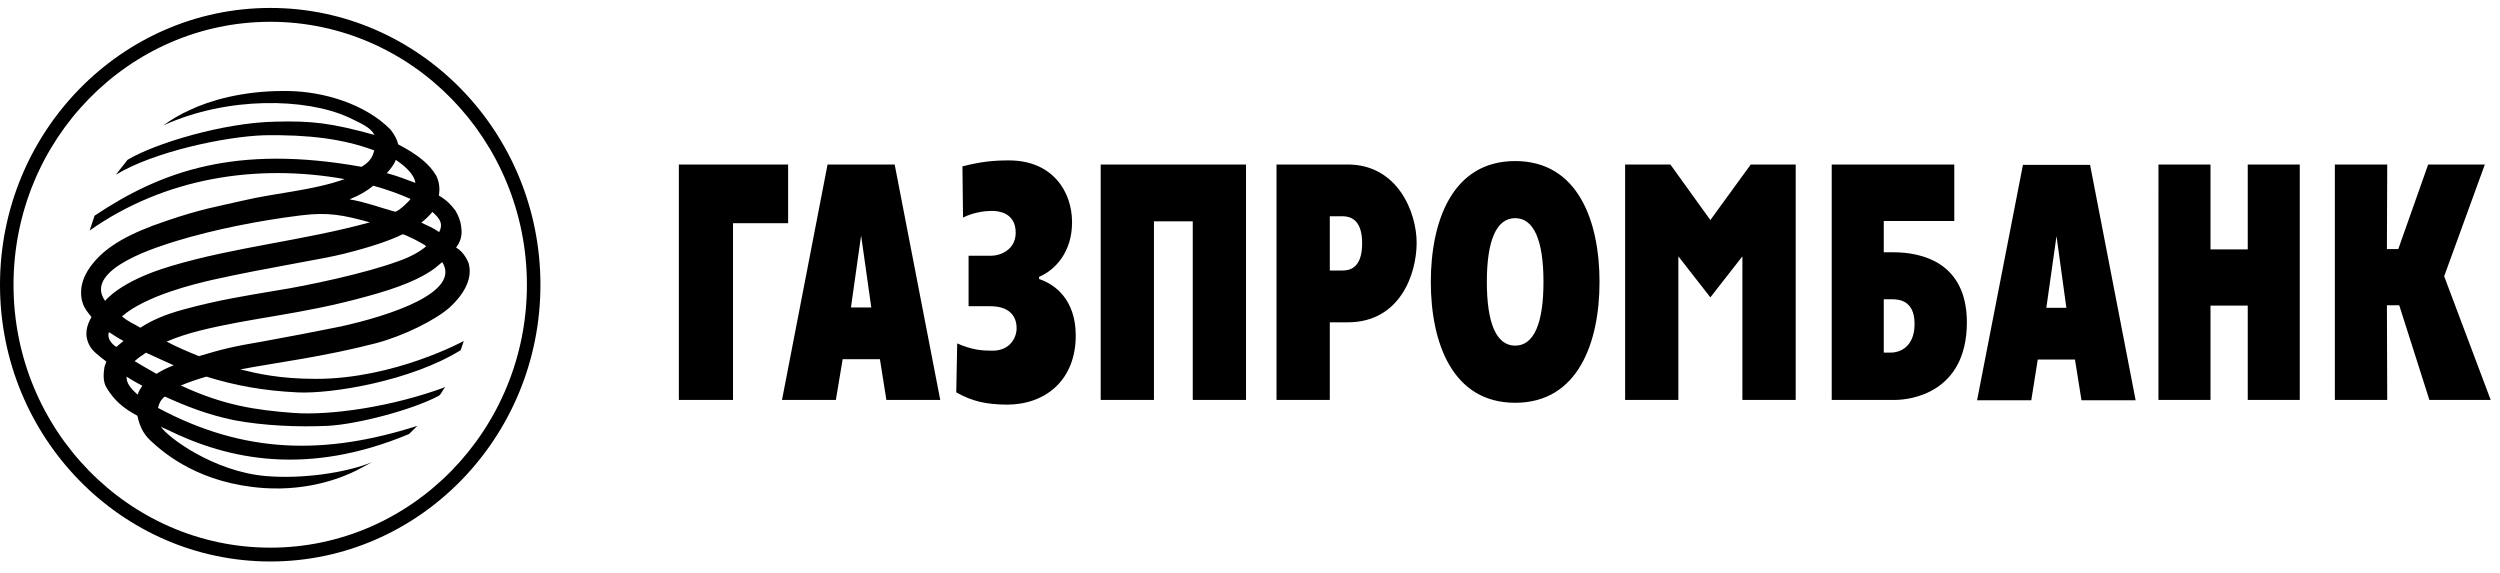
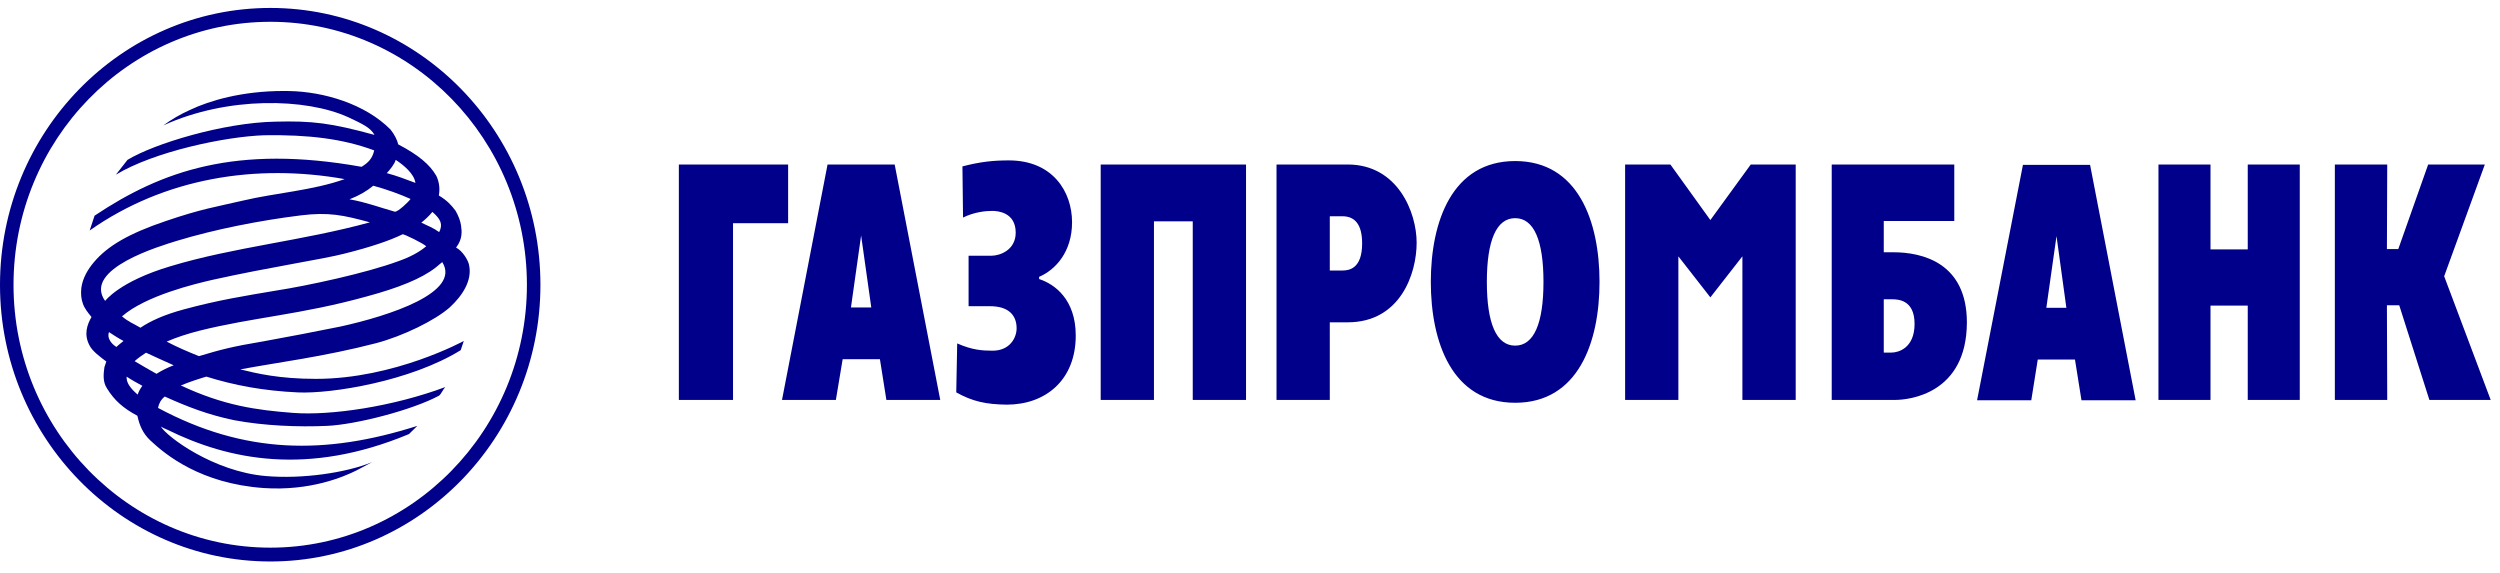
- <svg xmlns="http://www.w3.org/2000/svg" width="192" height="44" viewBox="0 0 192 44">
+ <svg xmlns="http://www.w3.org/2000/svg" width="192" height="44" viewBox="0 0 192 44" fill="darkblue">
  <path d="M179.317 12.634h4.022l-.024 6.495h.873l2.295-6.495h4.352l-3.123 8.582 3.573 9.498h-4.708l-2.316-7.27h-.946l.024 7.27h-4.022zM165.77 12.634h3.996v6.521h2.861v-6.52h3.995v18.079h-3.995v-7.246h-2.861v7.246h-3.997zM151.84 30.738h4.162l.498-3.126h2.858l.499 3.126h4.16l-3.499-18.077h-5.156l-3.522 18.077zm6.1-12.603l.757 5.502h-1.538l.78-5.502zM140.676 30.714h4.871c1.064 0 5.487-.462 5.51-5.94 0-4.598-3.427-5.4-5.65-5.4h-.734v-2.4h5.416v-4.339h-9.413v18.08zm3.997-3.636v-4.094h.591c.496 0 1.775.023 1.775 1.89 0 1.892-1.279 2.204-1.775 2.204h-.59zM124.809 12.634h3.477l3.07 4.266 3.102-4.266h3.452v18.08h-4.094V19.687l-2.46 3.15-2.457-3.15v11.027h-4.09zM116.365 30.933c4.848 0 6.478-4.655 6.478-9.282s-1.63-9.282-6.478-9.282-6.478 4.655-6.478 9.282 1.63 9.282 6.478 9.282m0-4.388c-1.445 0-2.175-1.718-2.175-4.894s.73-4.896 2.175-4.896c1.445 0 2.174 1.72 2.174 4.896s-.73 4.894-2.174 4.894M98.036 30.714h4.092v-5.96h1.373c4.042 0 5.297-3.734 5.297-6.112 0-2.325-1.445-6.008-5.297-6.008h-5.465v18.08zm4.092-14.105h.97c.922 0 1.514.582 1.514 2.084 0 1.94-.995 2.082-1.514 2.082h-.97V16.61zM84.533 12.634h11.162v18.08h-4.092V16.997h-2.979v13.717h-4.091zM76.137 19.64c.661 0 1.869-.437 1.869-1.77 0-1.573-1.395-1.673-1.799-1.673-.472 0-1.37.075-2.246.511l-.046-3.929c1.394-.362 2.388-.46 3.569-.46 3.36 0 4.85 2.401 4.85 4.75 0 2.28-1.278 3.658-2.53 4.192v.17c1.206.391 2.813 1.575 2.813 4.339 0 3.419-2.316 5.307-5.297 5.307-1.585-.022-2.626-.24-3.88-.943l.073-3.759c1.158.511 1.938.558 2.72.558 1.324 0 1.843-.995 1.843-1.719 0-1.02-.638-1.697-2.033-1.697h-1.656V19.64h1.75zM60.058 30.714h4.137l.521-3.128h2.862l.496 3.128h4.137l-3.5-18.08h-5.155l-3.498 18.08zm6.076-12.626l.78 5.526h-1.561l.78-5.526zM52.136 12.634h8.392v4.507h-4.232v13.573h-4.16z" />
  <path d="M1.038 21.879c0 11.125 8.85 20.181 19.728 20.181 10.857 0 19.701-9.06 19.701-20.181 0-11.143-8.84-20.205-19.701-20.205-10.883 0-19.728 9.059-19.728 20.205zm-1.038 0C0 10.145 9.311.61 20.766.61c11.43 0 20.739 9.534 20.739 21.268 0 11.71-9.31 21.244-20.74 21.244C9.312 43.123 0 33.588 0 21.88z" />
  <path d="M14.574 8.45a11.24 11.24 0 0 0-2.035 1.183c4.941-2.254 10.974-2.107 14.211-.628 1.018.484 1.702.778 2.012 1.356-3.36-.922-4.803-1.089-7.615-1.018-4 .074-9.32 1.695-11.354 2.934l-.894 1.14c2.928-1.774 8.392-2.933 11.421-3.031 3.382-.047 6.005.268 8.419 1.164-.144.629-.451.944-.971 1.261-9.649-1.722-15.35.312-20.504 3.753l-.377 1.138c5.747-4.044 12.792-5.157 19.581-3.947-2.435.873-5.344 1.066-7.78 1.644-2.08.486-3.192.633-5.962 1.58-2.81.945-4.47 1.913-5.508 3.15-.497.584-.876 1.26-.972 1.985-.044.434-.021.826.122 1.214.114.34.375.678.66 1.017-.33.58-.617 1.335-.141 2.207.212.41.756.822 1.279 1.213l-.147.432c-.07.512-.14 1.116.192 1.624.565.921 1.251 1.529 2.34 2.11.166.752.424 1.356.992 1.892 1.206 1.137 3.904 3.318 8.703 3.658 3.596.244 6.173-.872 7.144-1.358l1.182-.628c-2.01.822-5.39 1.307-8.16 1.065-4.02-.34-7.612-3.029-8.062-3.805.14.095.33.169.493.242 4.708 2.326 10.785 3.588 18.566.34l.642-.63c-7.075 2.253-13.268 2.181-19.916-1.38.073-.34.215-.635.52-.872 1.701.77 3.335 1.405 5.322 1.814 2.318.438 4.965.536 7.143.438 2.2-.097 6.55-1.212 8.608-2.326.188-.17.282-.458.471-.654-4.017 1.498-8.797 2.204-11.68 1.984-2.815-.216-5.32-.557-8.632-2.107.637-.265 1.3-.484 1.961-.68 2.176.68 4.398 1.09 7.023 1.213 2.604.12 8.68-.87 12.51-3.244.121-.34.238-.706.238-.706s-5.321 2.91-11.35 2.91c-2.815 0-4.541-.413-5.817-.728 2.836-.533 6.408-.97 10.426-2.011 2.033-.535 4.541-1.748 5.677-2.764.969-.899 1.727-2.062 1.468-3.245-.051-.319-.475-1.066-.996-1.335.497-.654.45-1.212.381-1.693-.05-.37-.215-.778-.425-1.14-.332-.441-.642-.782-1.281-1.167a2.44 2.44 0 0 0-.189-1.503c-.496-.872-1.393-1.622-2.93-2.422-.071-.316-.263-.728-.591-1.139-1.938-1.963-5.109-2.908-7.782-2.958-.15-.003-.299-.004-.445-.004-3.127 0-5.637.72-7.191 1.462zm15.134 4.846c.238-.267.59-.679.683-1.019.665.437 1.421 1.091 1.514 1.77-.707-.27-1.464-.556-2.197-.75zm.59 2.955c-1.133-.317-2.126-.705-3.454-.944.807-.318 1.348-.655 1.824-1.044 1.06.289 2.054.655 2.863 1.017-.14.211-.95.979-1.196.979a.074.074 0 0 1-.037-.008zm2.058.848c.306-.243.591-.507.852-.824.637.557.826.945.52 1.551-.424-.314-.877-.485-1.372-.727zM8.071 23.11c-1.753-2.472 4.324-4.24 5.485-4.605 2.955-.9 6.41-1.574 9.532-1.962 2.147-.268 3.286-.023 5.321.533-5.227 1.43-10.385 1.887-15.304 3.367-3.966 1.18-5.018 2.667-5.034 2.667zm1.297 1.186c1.845-1.601 5.607-2.496 6.98-2.811 4.373-.97 8.441-1.575 10.12-2.01 2.035-.512 3.454-.994 4.443-1.478.048-.073 1.656.725 1.822.917-.543.463-1.297.852-2.127 1.14-2.483.922-7 1.89-9.387 2.26-2.413.409-4.427.722-7.095 1.446-1.54.415-2.581.9-3.338 1.41-.567-.34-.898-.436-1.418-.874zm3.432 1.939c.778-.34 1.63-.607 2.455-.821 4.164-1.048 7.833-1.239 12.893-2.643 2.435-.657 4.208-1.361 5.321-2.23.164-.148.33-.268.496-.412 1.466 2.325-4.043 4.119-7.806 4.947a300.58 300.58 0 0 1-5.913 1.136c-2.456.412-3.264.631-4.966 1.14-.85-.34-1.702-.704-2.48-1.117zm-4.426-.727c.38.245.662.44 1.113.679-.166.145-.38.292-.544.46-.376-.22-.758-.7-.569-1.14zm1.965 2.23c.237-.218.543-.435.874-.652.71.34 1.442.651 2.128.968a7.226 7.226 0 0 0-1.322.655 64.425 64.425 0 0 1-1.68-.972zm-.616 1.186c.402.268.804.485 1.208.705-.166.243-.286.434-.355.679-.592-.51-.878-.922-.853-1.384z" />
</svg>
